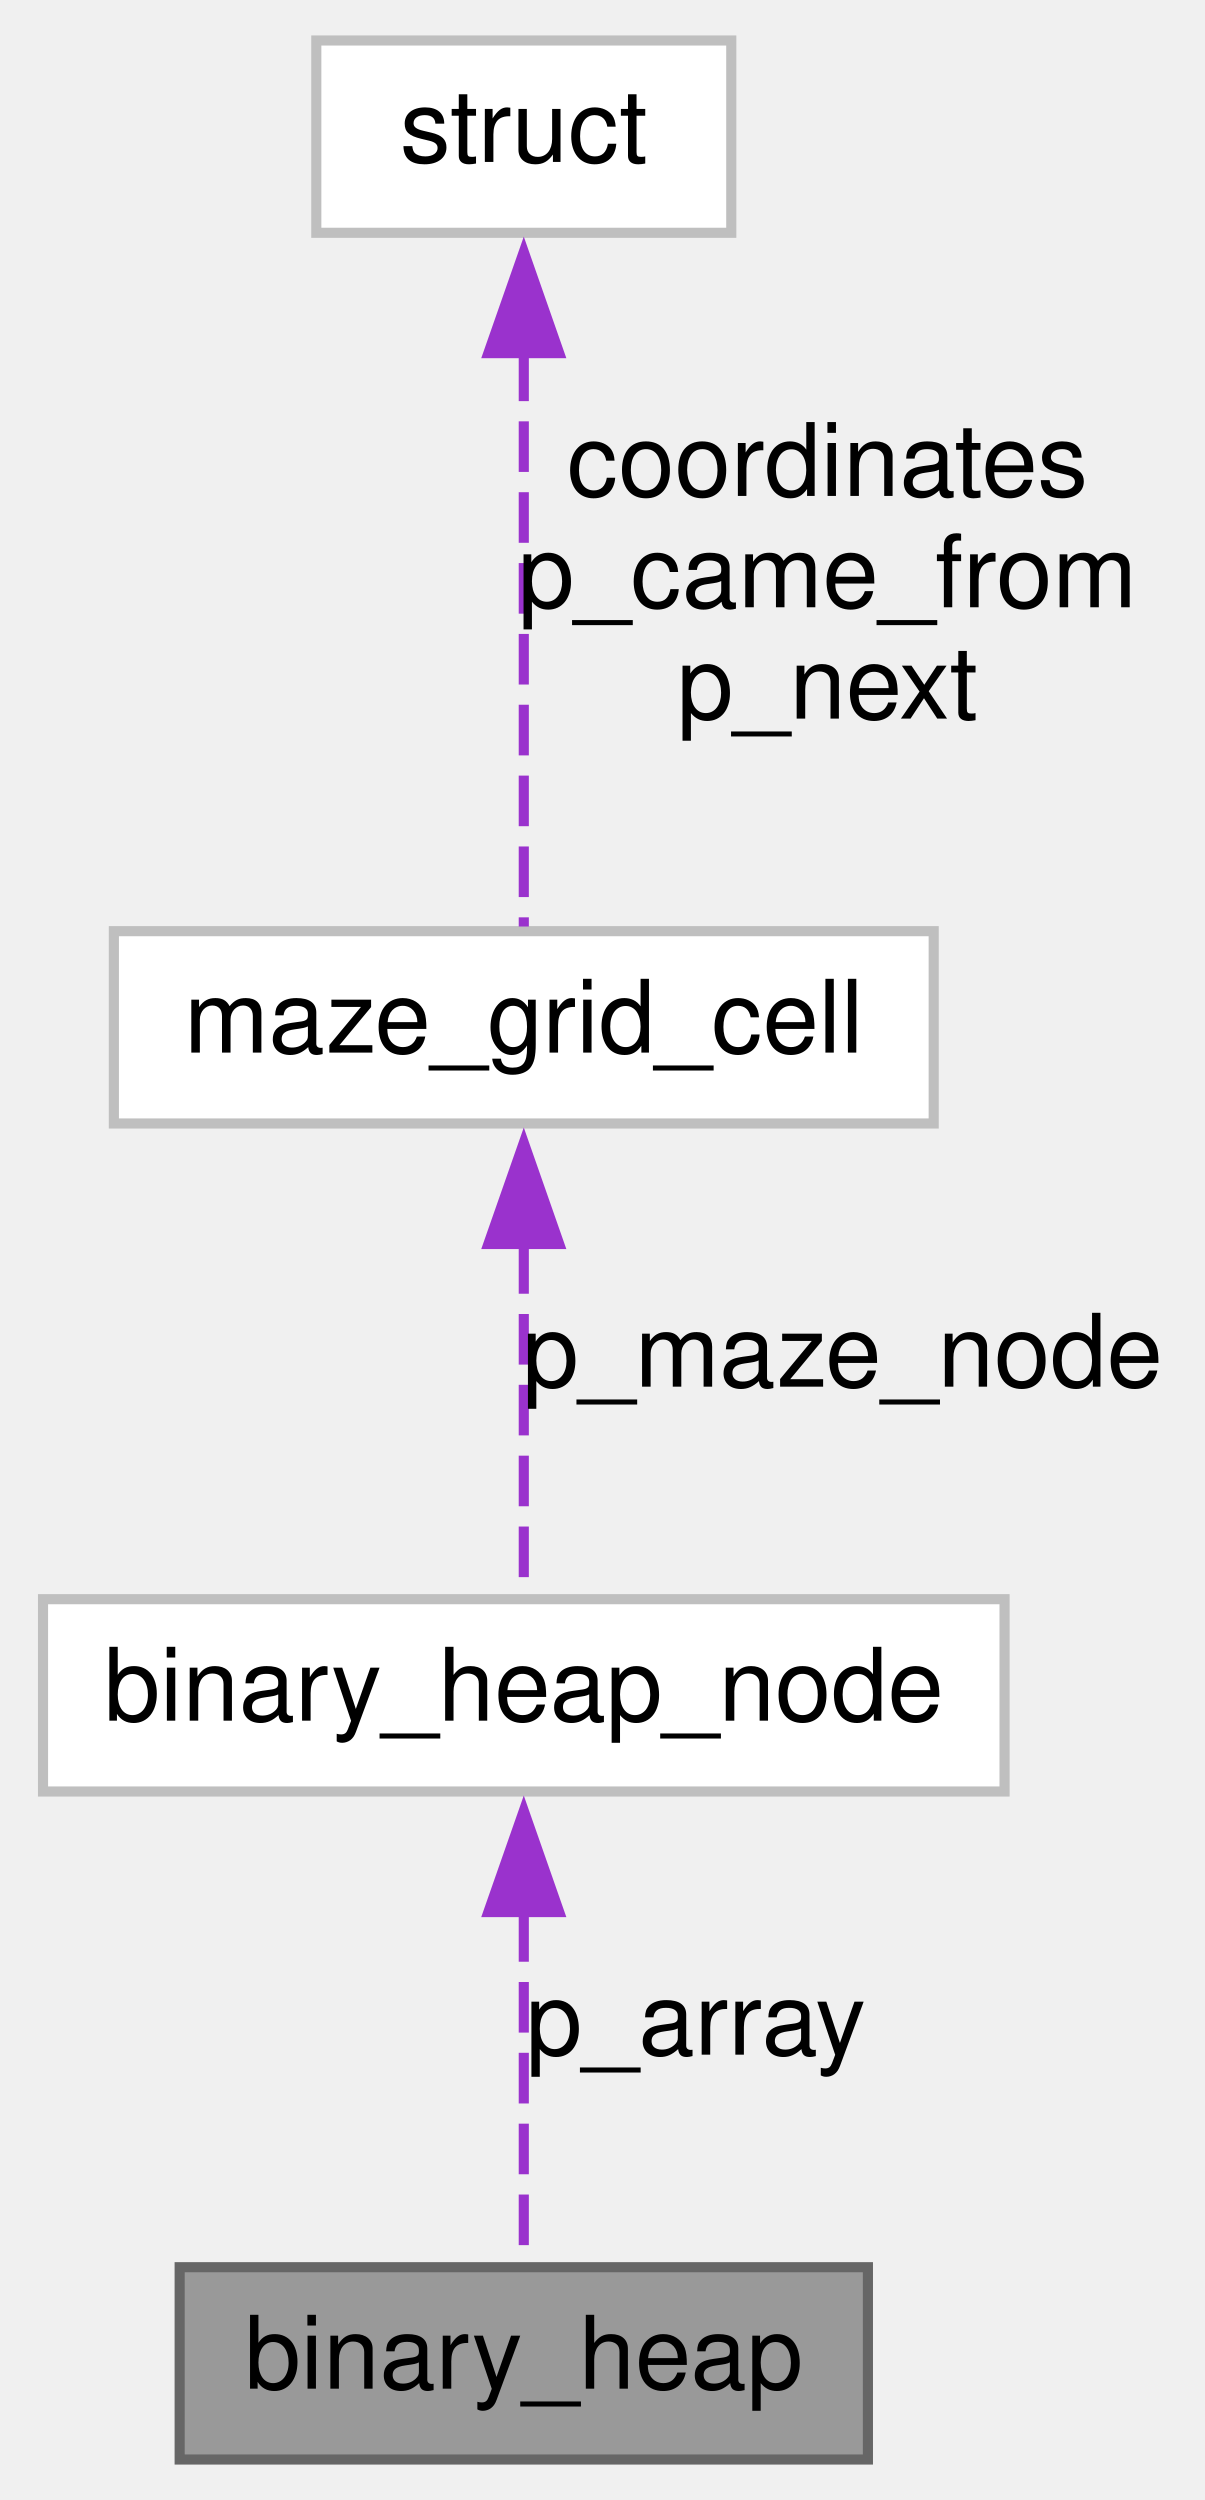
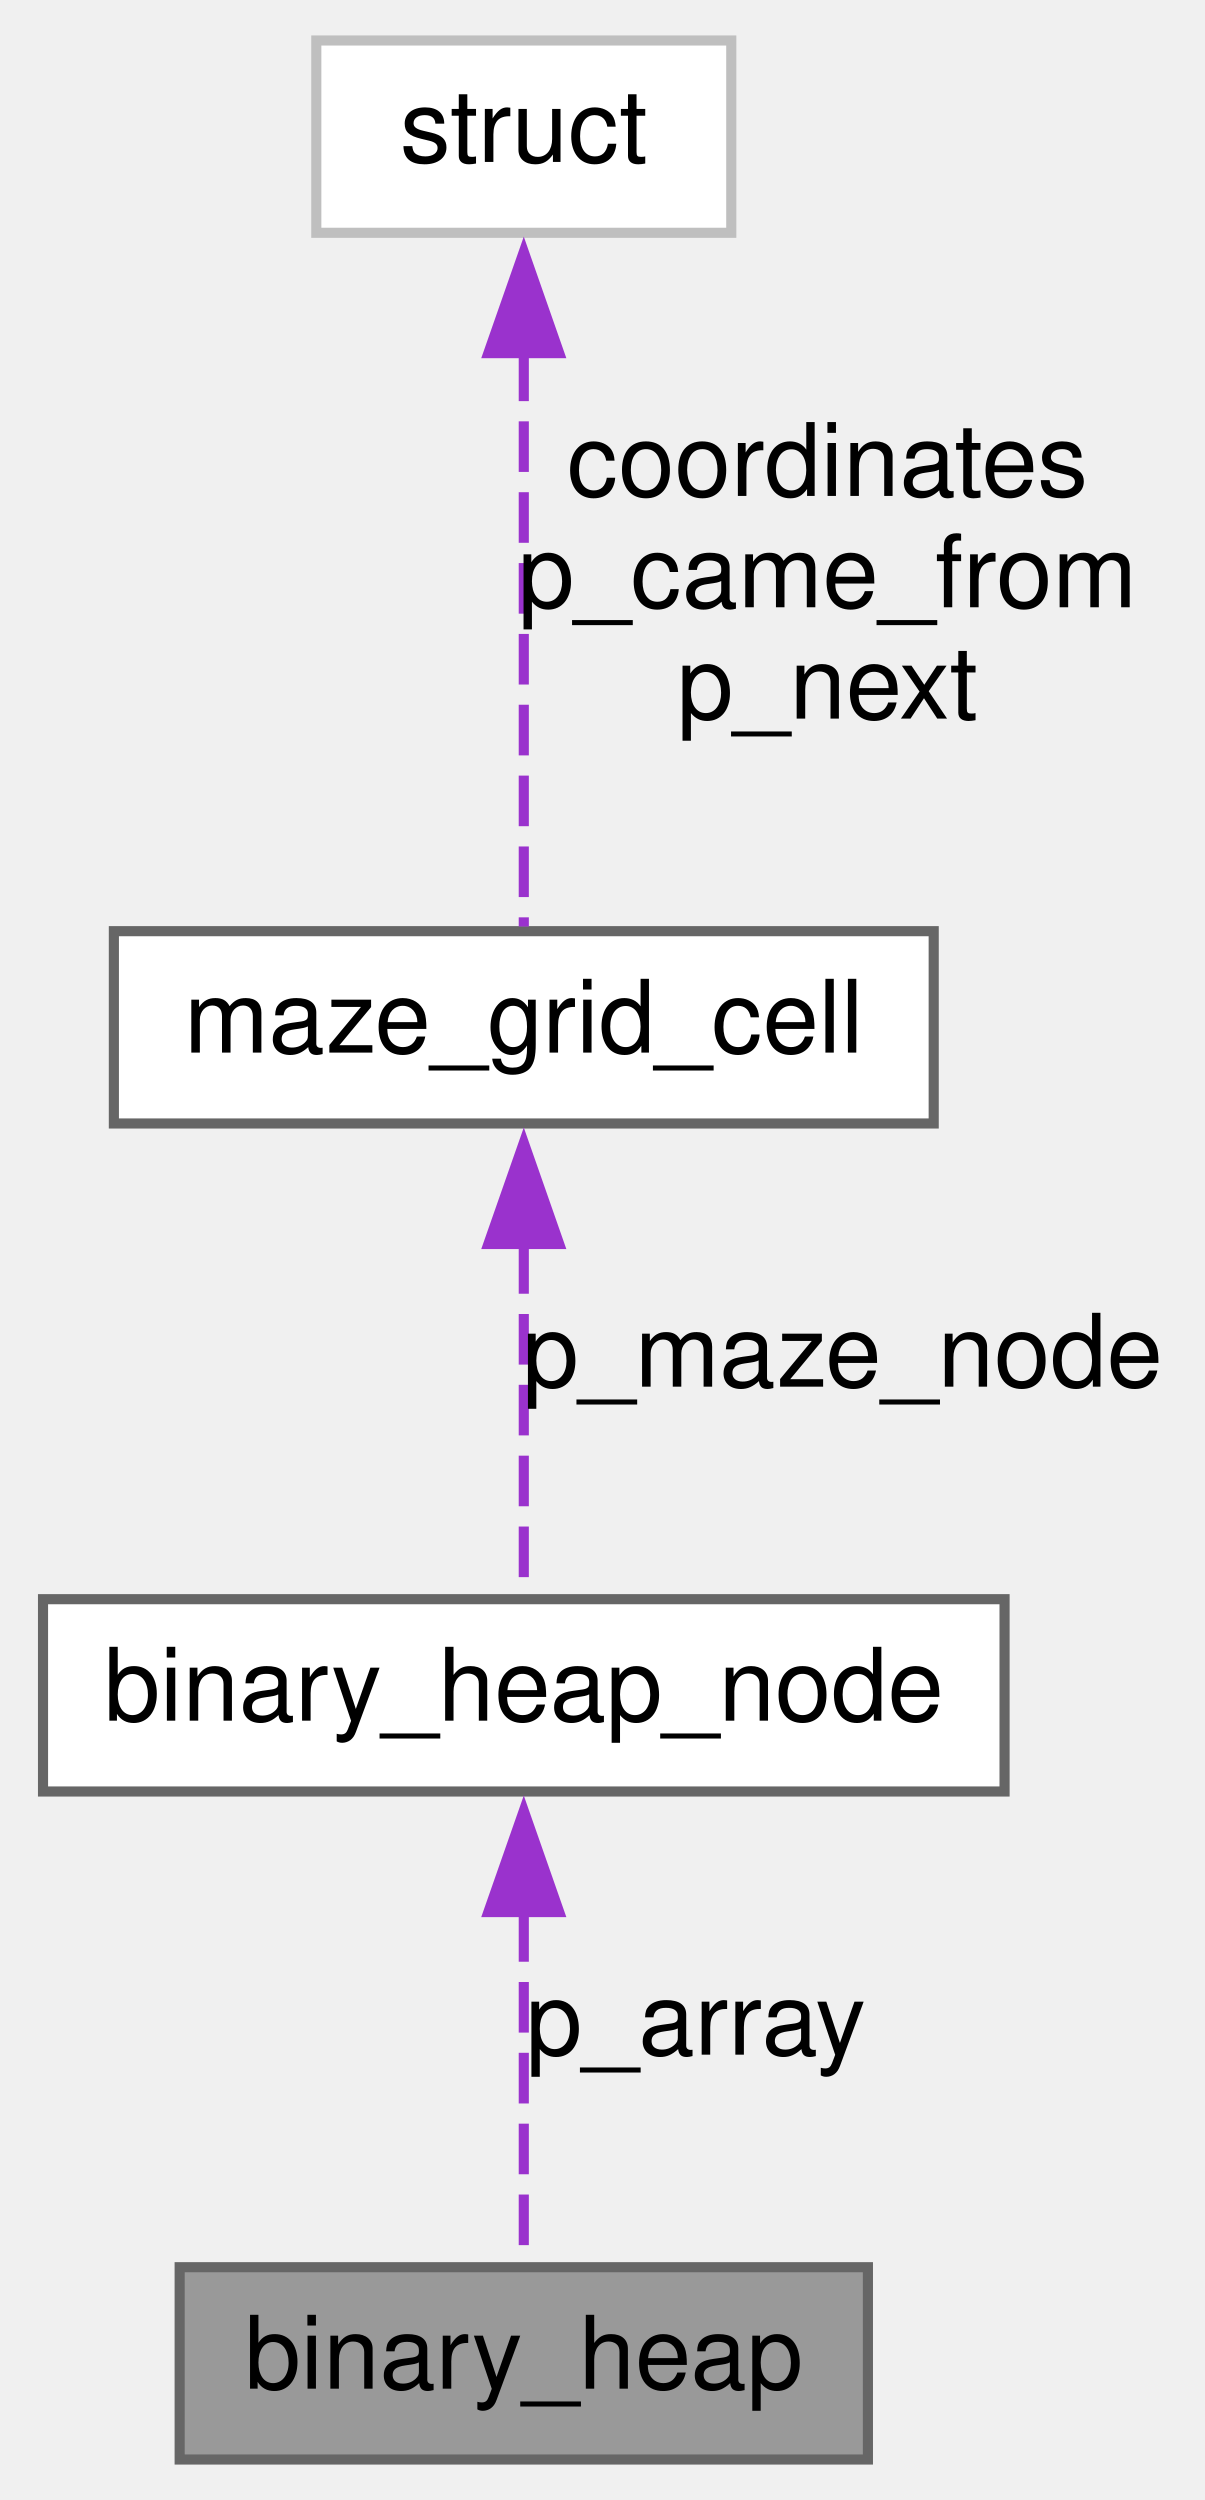
<svg xmlns="http://www.w3.org/2000/svg" xmlns:xlink="http://www.w3.org/1999/xlink" width="119pt" height="247pt" viewBox="0.00 0.00 118.50 247.00">
  <g id="graph0" class="graph" transform="scale(1 1) rotate(0) translate(4 243)">
    <g id="node1" class="node">
      <g id="a_node1">
-         <a xlink:title=" ">
+         <a xlink:title="Struct containing the binary heap.">
          <polygon fill="#999999" stroke="#666666" points="81.5,-19 13.5,-19 13.5,0 81.5,0 81.5,-19" />
          <text text-anchor="middle" x="47.5" y="-7" font-family="Helvetica,sans-Serif" font-size="10.00">binary_heap</text>
        </a>
      </g>
    </g>
    <g id="node2" class="node">
      <g id="a_node2">
-         <a xlink:href="structbinary__heap__node.html" target="_top" xlink:title=" ">
-           <polygon fill="white" stroke="#bfbfbf" points="95,-85 0,-85 0,-66 95,-66 95,-85" />
+         <a xlink:href="structbinary__heap__node.html" target="_top" xlink:title="This struct contains basic information about a node in a priority queue implemented with a binary hea...">
+           <polygon fill="white" stroke="#666666" points="95,-85 0,-85 0,-66 95,-66 95,-85" />
          <text text-anchor="middle" x="47.5" y="-73" font-family="Helvetica,sans-Serif" font-size="10.00">binary_heap_node</text>
        </a>
      </g>
    </g>
    <g id="edge1" class="edge">
      <path fill="none" stroke="#9a32cd" stroke-dasharray="5,2" d="M47.5,-54.18C47.5,-42.44 47.5,-28.27 47.5,-19.32" />
      <polygon fill="#9a32cd" stroke="#9a32cd" points="44,-54.09 47.5,-64.09 51,-54.09 44,-54.09" />
      <text text-anchor="middle" x="64.5" y="-40" font-family="Helvetica,sans-Serif" font-size="10.00"> p_array</text>
    </g>
    <g id="node3" class="node">
      <g id="a_node3">
-         <a xlink:href="structmaze__grid__cell.html" target="_top" xlink:title=" ">
-           <polygon fill="white" stroke="#bfbfbf" points="88,-151 7,-151 7,-132 88,-132 88,-151" />
+         <a xlink:href="structmaze__grid__cell.html" target="_top" xlink:title="This struct contains the node information.">
+           <polygon fill="white" stroke="#666666" points="88,-151 7,-151 7,-132 88,-132 88,-151" />
          <text text-anchor="middle" x="47.5" y="-139" font-family="Helvetica,sans-Serif" font-size="10.00">maze_grid_cell</text>
        </a>
      </g>
    </g>
    <g id="edge2" class="edge">
      <path fill="none" stroke="#9a32cd" stroke-dasharray="5,2" d="M47.5,-120.18C47.5,-108.44 47.5,-94.27 47.5,-85.32" />
      <polygon fill="#9a32cd" stroke="#9a32cd" points="44,-120.09 47.5,-130.09 51,-120.09 44,-120.09" />
      <text text-anchor="middle" x="79" y="-106" font-family="Helvetica,sans-Serif" font-size="10.00"> p_maze_node</text>
    </g>
    <g id="node4" class="node">
      <g id="a_node4">
        <a xlink:title=" ">
          <polygon fill="white" stroke="#bfbfbf" points="68,-239 27,-239 27,-220 68,-220 68,-239" />
          <text text-anchor="middle" x="47.5" y="-227" font-family="Helvetica,sans-Serif" font-size="10.00">struct</text>
        </a>
      </g>
    </g>
    <g id="edge3" class="edge">
      <path fill="none" stroke="#9a32cd" stroke-dasharray="5,2" d="M47.5,-208.37C47.5,-190.37 47.5,-164.83 47.5,-151.46" />
      <polygon fill="#9a32cd" stroke="#9a32cd" points="44,-208.11 47.5,-218.11 51,-208.11 44,-208.11" />
      <text text-anchor="middle" x="77.5" y="-194" font-family="Helvetica,sans-Serif" font-size="10.00"> coordinates</text>
      <text text-anchor="middle" x="77.5" y="-183" font-family="Helvetica,sans-Serif" font-size="10.00">p_came_from</text>
      <text text-anchor="middle" x="77.5" y="-172" font-family="Helvetica,sans-Serif" font-size="10.00">p_next</text>
    </g>
  </g>
</svg>
